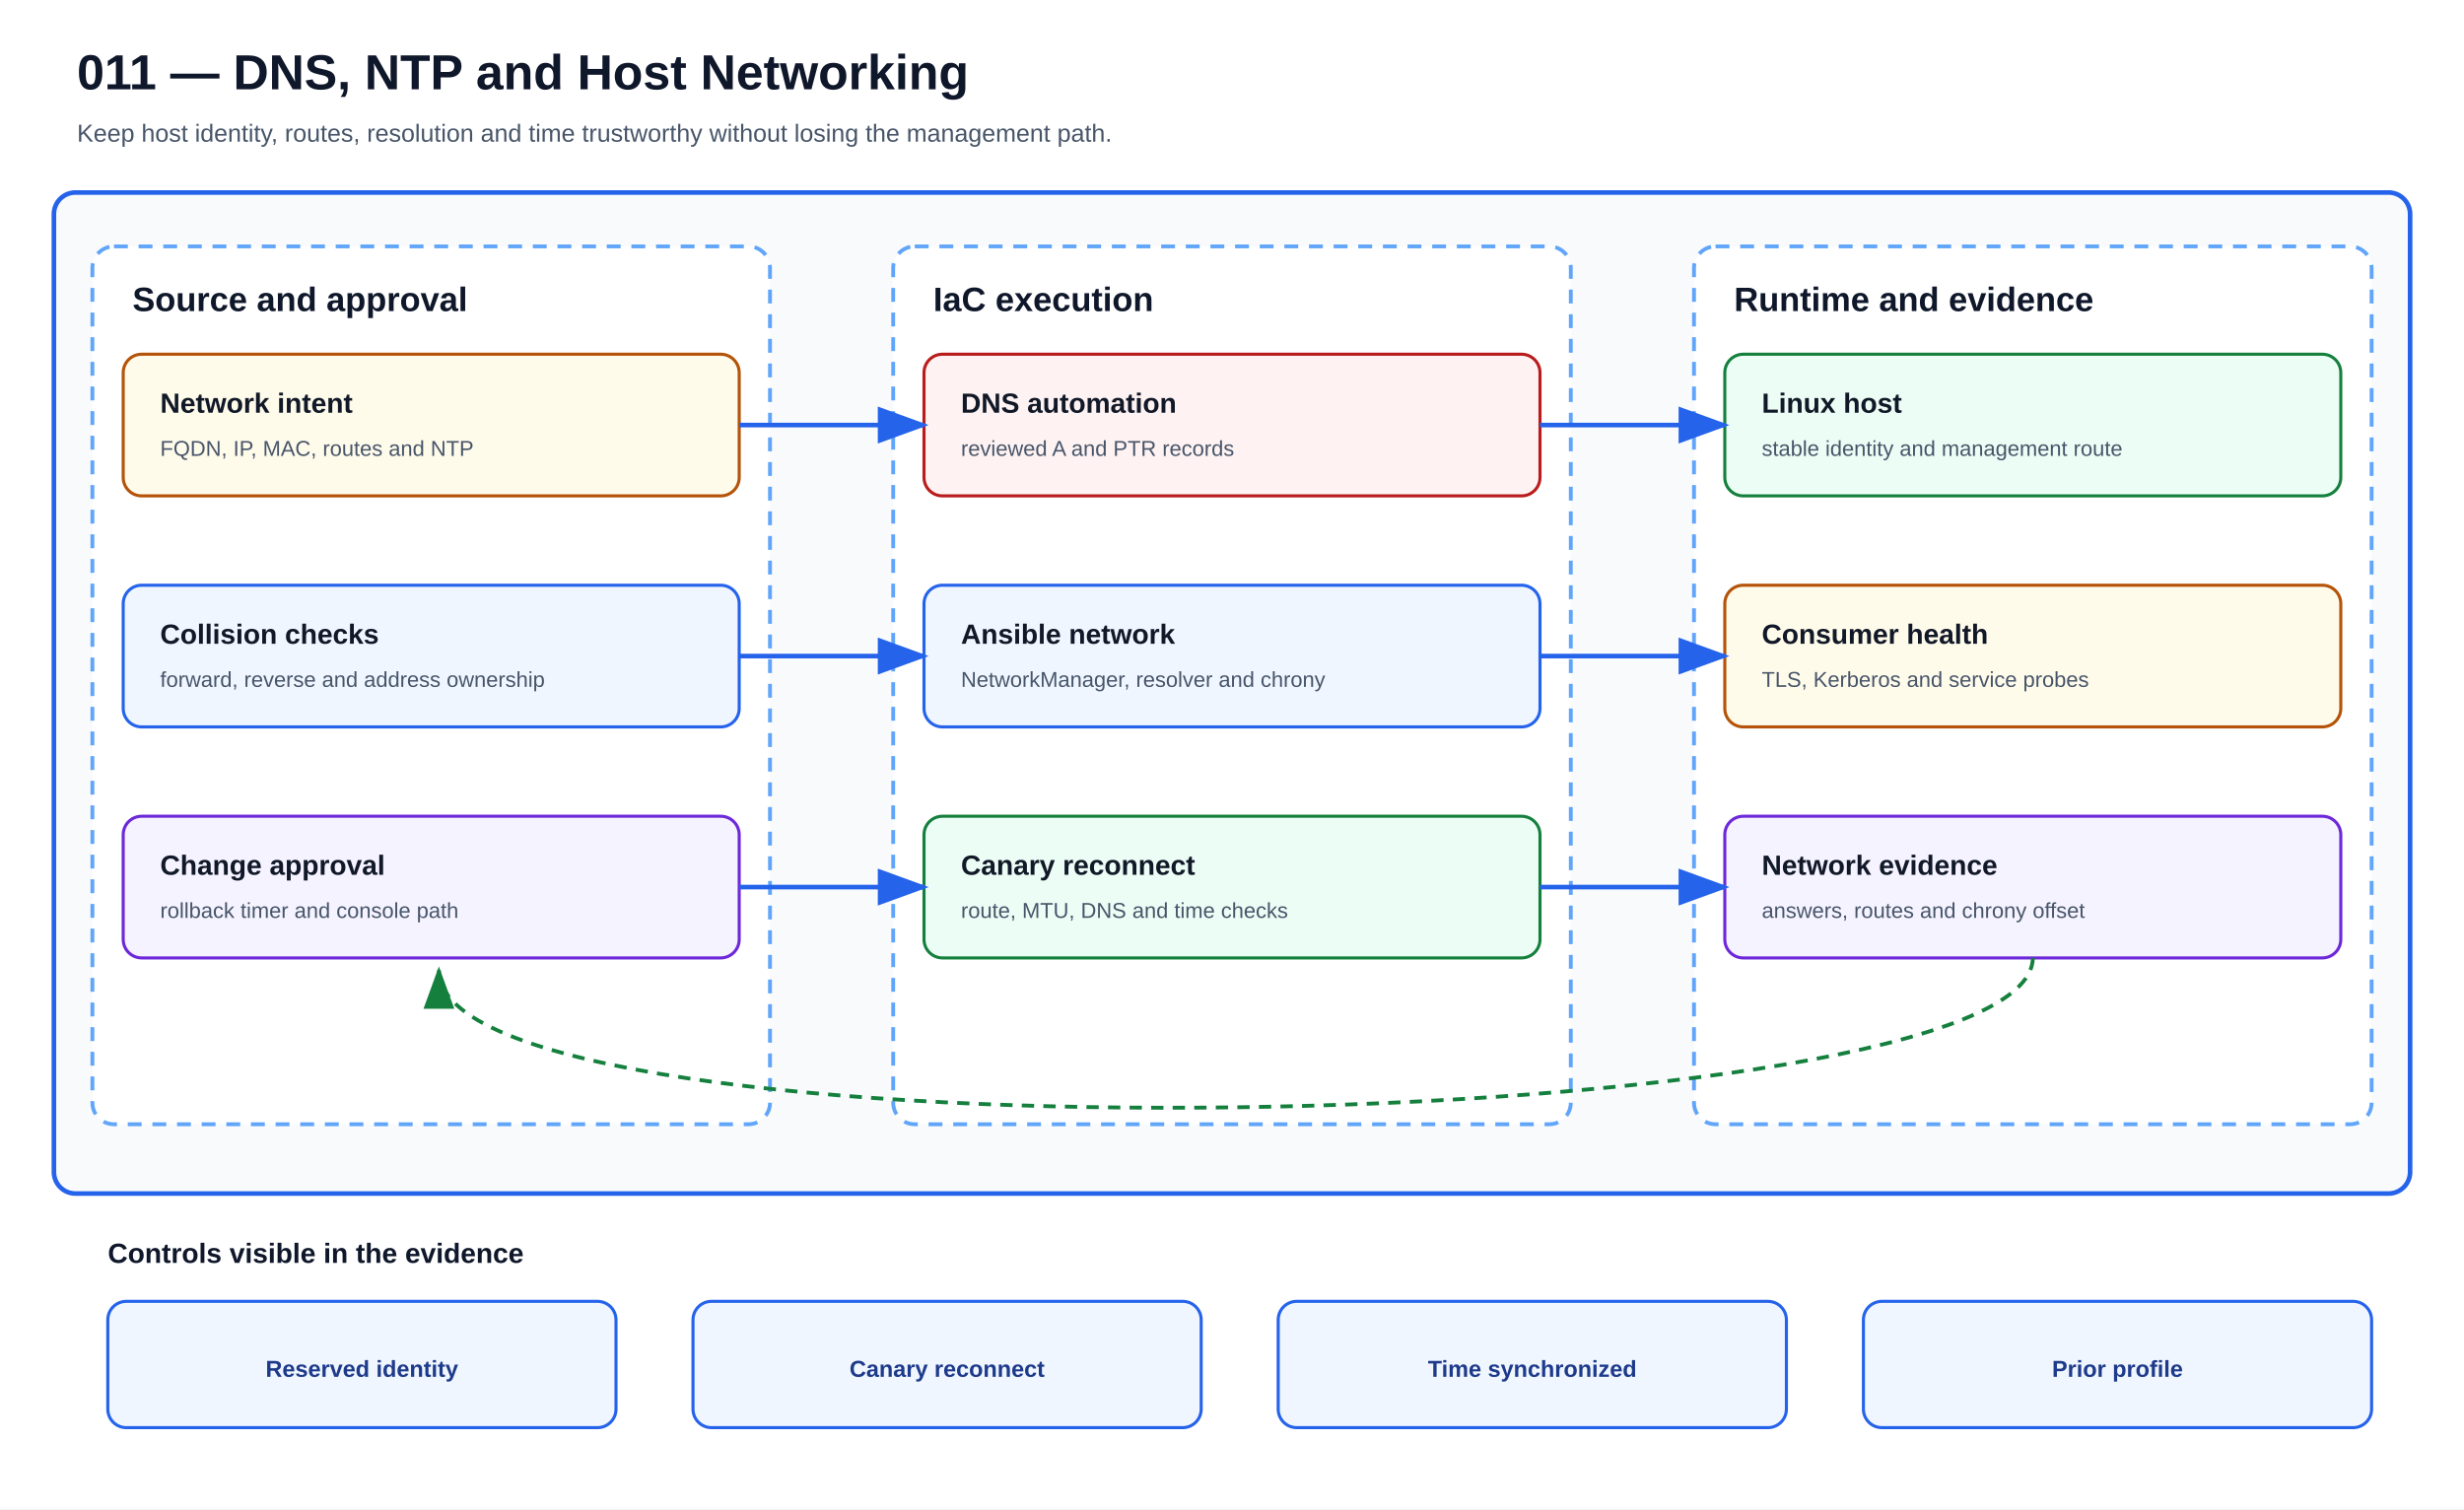
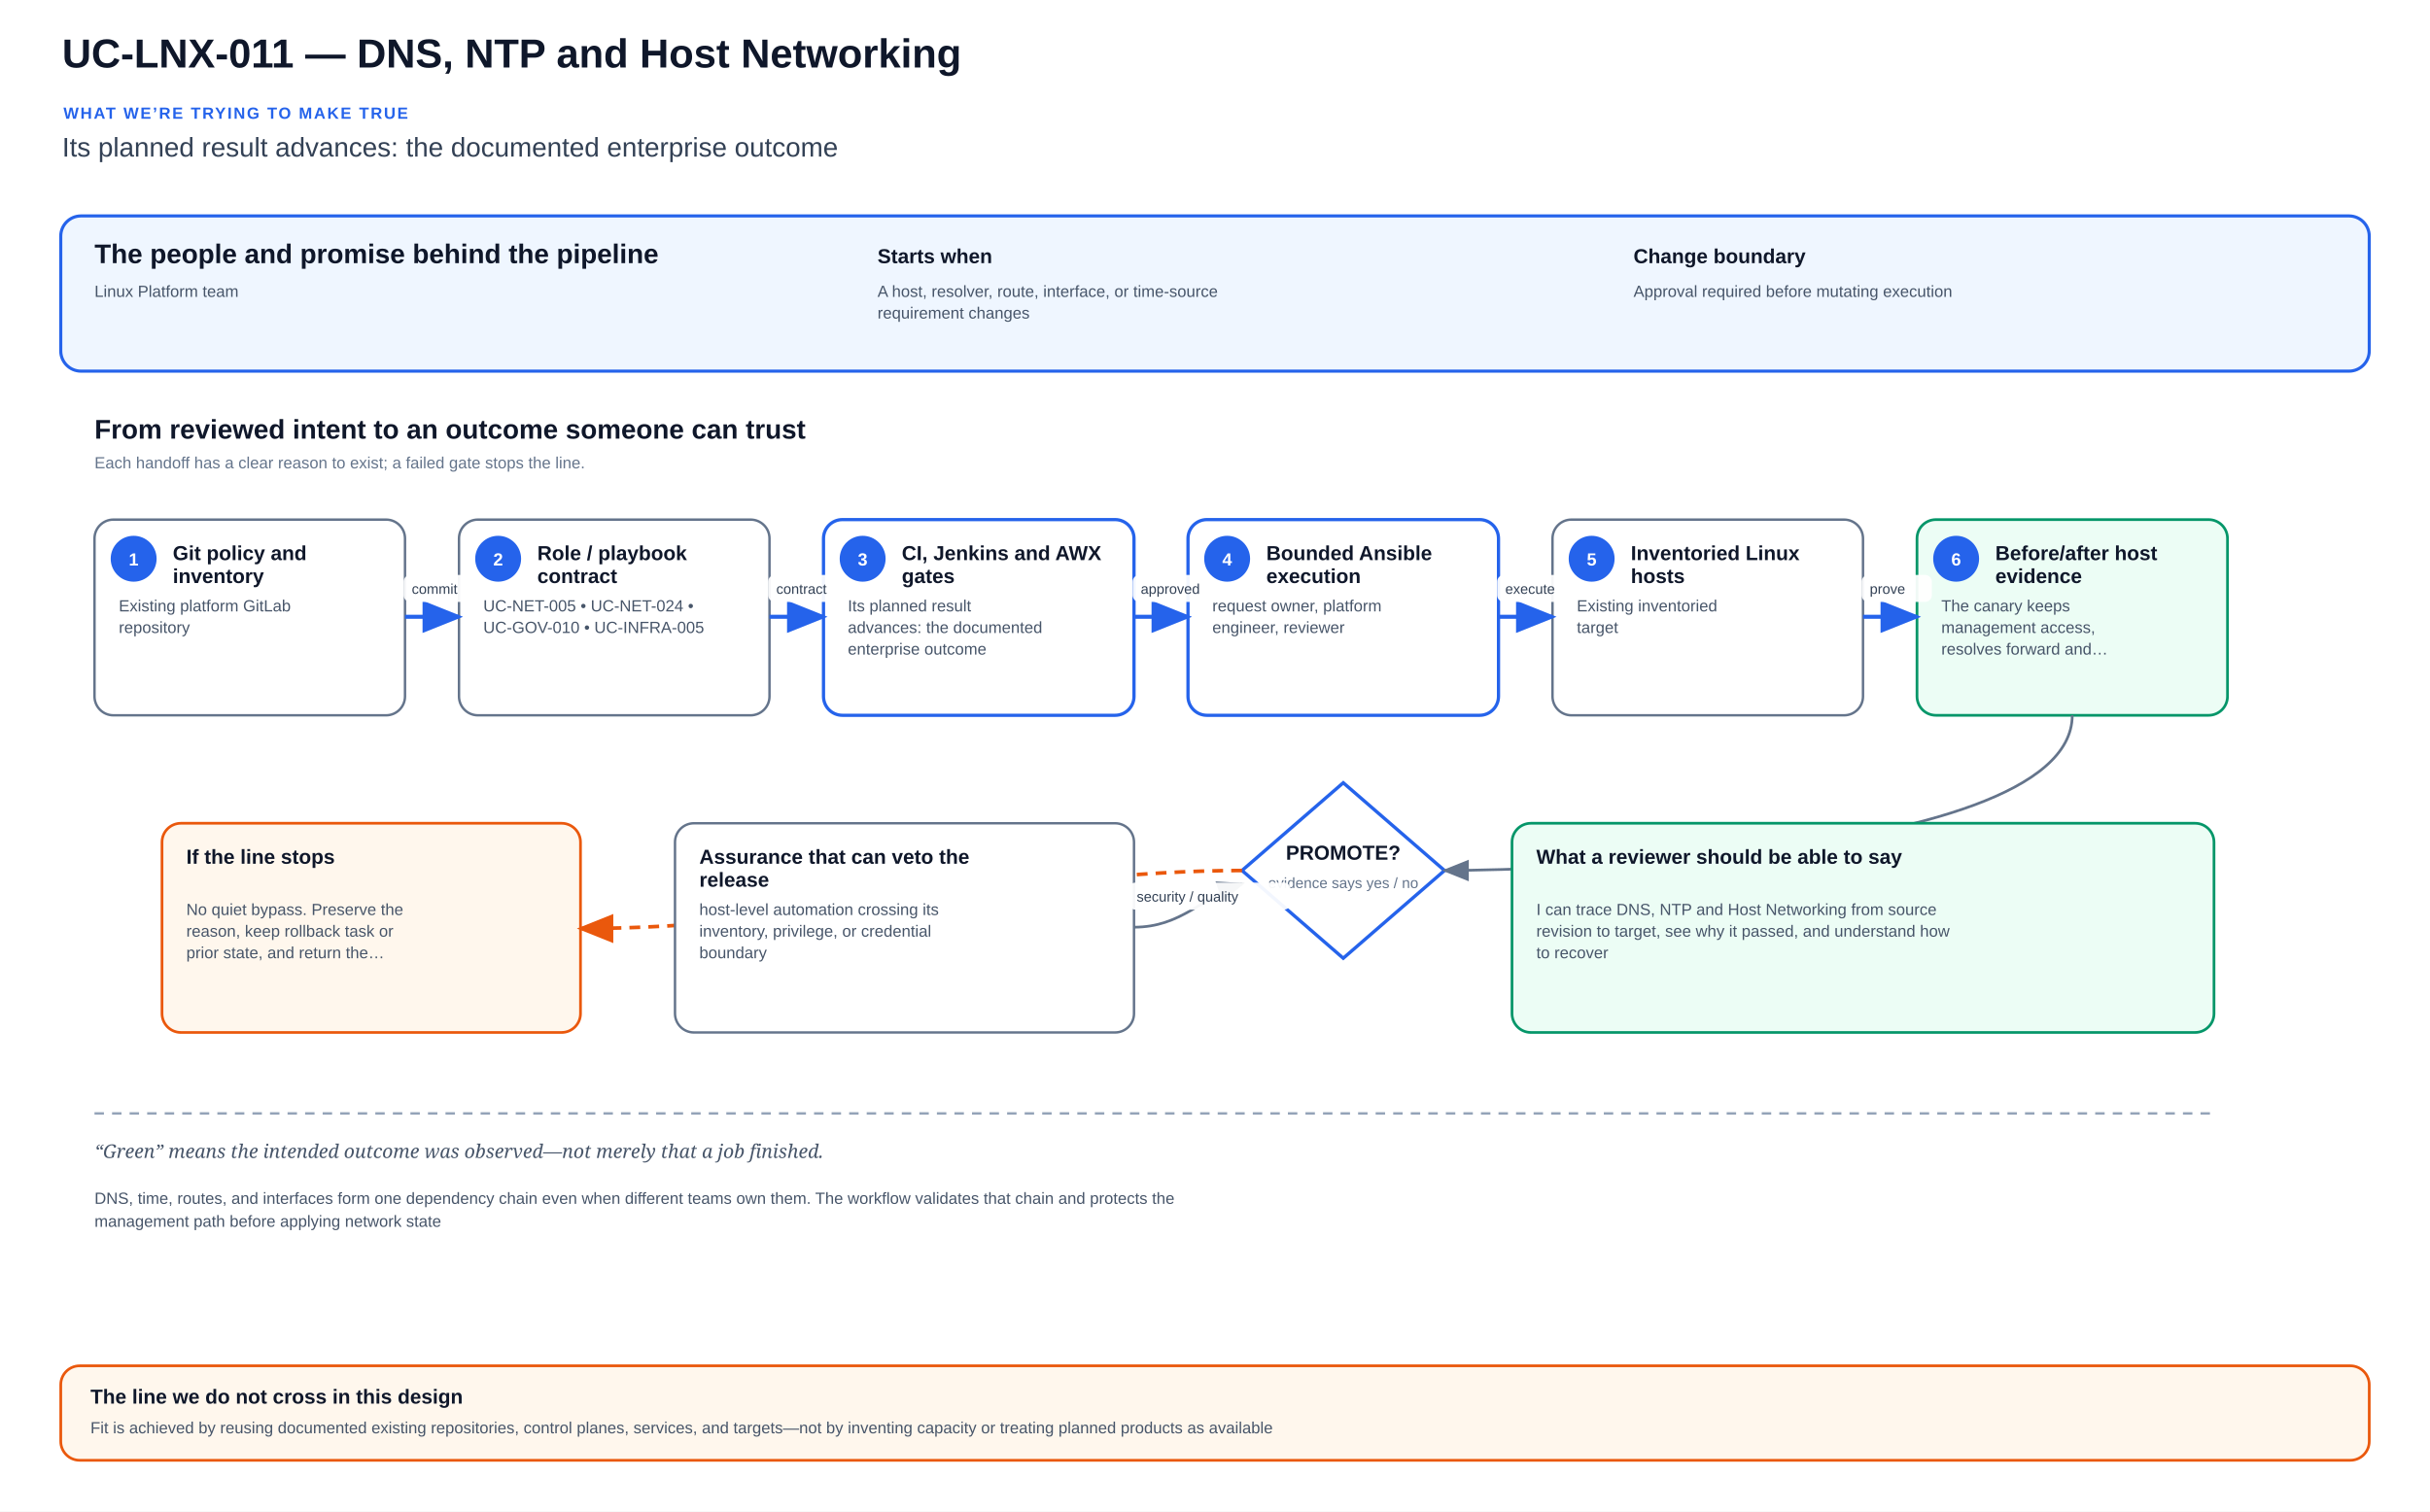
- <svg xmlns="http://www.w3.org/2000/svg" width="1600" height="980" viewBox="0 0 1600 980" role="img" aria-labelledby="title desc">
+ <svg xmlns="http://www.w3.org/2000/svg" width="1800" height="1120" viewBox="0 0 1800 1120" role="img" aria-labelledby="title desc" data-use-case="UC-LNX-011" data-archetype="delivery-pipeline">
  <defs>
    <style>
- .bg{fill:#ffffff}.frame{fill:#f8fafc;stroke:#2563eb;stroke-width:3}.zone{fill:#ffffff;stroke:#60a5fa;stroke-width:2.5;stroke-dasharray:9 7}.title{font:700 32px Arial,sans-serif;fill:#0f172a}.subtitle{font:16px Arial,sans-serif;fill:#475569}.zoneTitle{font:700 22px Arial,sans-serif;fill:#0f172a}.boxTitle{font:700 18px Arial,sans-serif;fill:#111827}.boxSub{font:14px Arial,sans-serif;fill:#475569}.amber{fill:#fffbeb;stroke:#b45309;stroke-width:2}.blue{fill:#eff6ff;stroke:#2563eb;stroke-width:2}.purple{fill:#f5f3ff;stroke:#6d28d9;stroke-width:2}.red{fill:#fef2f2;stroke:#b91c1c;stroke-width:2}.green{fill:#ecfdf5;stroke:#15803d;stroke-width:2}.flow{stroke:#2563eb;stroke-width:3;fill:none;marker-end:url(#arrow)}.feedback{stroke:#15803d;stroke-width:2.5;stroke-dasharray:8 6;fill:none;marker-end:url(#greenArrow)}.controlTitle{font:700 18px Arial,sans-serif;fill:#0f172a}.control{font:700 15px Arial,sans-serif;fill:#1e3a8a}
+ .bg{fill:#fff}.panel{fill:#f8fafc;stroke:#cbd5e1;stroke-width:2}.accentPanel{fill:#eff6ff;stroke:#2563eb;stroke-width:2.3}.card{fill:#fff;stroke:#64748b;stroke-width:1.8}.accentCard{fill:#fff;stroke:#2563eb;stroke-width:2.4}.goodCard{fill:#ecfdf5;stroke:#059669;stroke-width:2}.warnCard{fill:#fff7ed;stroke:#ea580c;stroke-width:2}.darkCard{fill:#0f172a;stroke:#0f172a;stroke-width:2}.mainTitle{font:700 30px Arial,sans-serif;fill:#0f172a}.kicker{font:700 12px Arial,sans-serif;fill:#2563eb;letter-spacing:1.2px}.quote{font:20px Arial,sans-serif;fill:#334155}.section{font:700 20px Arial,sans-serif;fill:#0f172a}.sectionSub{font:12px Arial,sans-serif;fill:#64748b}.cardTitle{font:700 15px Arial,sans-serif;fill:#0f172a}.body{font:12px Arial,sans-serif;fill:#475569}.inverseTitle{font:700 15px Arial,sans-serif;fill:#fff}.inverseBody{font:12px Arial,sans-serif;fill:#e2e8f0}.badge{fill:#2563eb}.badgeText{font:700 13px Arial,sans-serif;fill:#fff}.arrow{stroke:#2563eb;stroke-width:3;fill:none;marker-end:url(#arrow)}.thinArrow{stroke:#64748b;stroke-width:2;fill:none;marker-end:url(#grayArrow)}.feedback{stroke:#ea580c;stroke-width:2.7;stroke-dasharray:8 6;fill:none;marker-end:url(#orangeArrow)}.label{fill:#fff;opacity:.94}.edgeText{font:10.5px Arial,sans-serif;fill:#334155}.lane{fill:none;stroke:#94a3b8;stroke-width:1.8;stroke-dasharray:7 6}.decision{fill:#fff;stroke:#2563eb;stroke-width:2.5}.small{font:11px Arial,sans-serif;fill:#64748b}.note{font:italic 14px Georgia,serif;fill:#475569}.hub{fill:#2563eb;stroke:#2563eb;stroke-width:2}.hubTitle{font:700 18px Arial,sans-serif;fill:#fff}.hubBody{font:12px Arial,sans-serif;fill:#fff}.zone{fill:#eff6ff;stroke:#2563eb;stroke-width:2}.nodeCircle{fill:#fff;stroke:#2563eb;stroke-width:2.3}.nodeTitle{font:700 13px Arial,sans-serif;fill:#0f172a}.nodeBody{font:11px Arial,sans-serif;fill:#475569}
</style>
-     <marker id="arrow" markerWidth="12" markerHeight="12" refX="10" refY="4" orient="auto">
-       <path d="M0,0 L0,8 L11,4 z" fill="#2563eb" />
+     <marker id="arrow" markerWidth="11" markerHeight="11" refX="9" refY="4" orient="auto">
+       <path d="M0 0L0 8L10 4z" fill="#2563eb" />
    </marker>
-     <marker id="greenArrow" markerWidth="12" markerHeight="12" refX="10" refY="4" orient="auto">
-       <path d="M0,0 L0,8 L11,4 z" fill="#15803d" />
+     <marker id="grayArrow" markerWidth="11" markerHeight="11" refX="9" refY="4" orient="auto">
+       <path d="M0 0L0 8L10 4z" fill="#64748b" />
+     </marker>
+     <marker id="orangeArrow" markerWidth="11" markerHeight="11" refX="9" refY="4" orient="auto">
+       <path d="M0 0L0 8L10 4z" fill="#ea580c" />
    </marker>
  </defs>
-   <rect class="bg" width="1600" height="980" />
-   <text class="title" x="50" y="58">011 — DNS, NTP and Host Networking</text>
-   <text class="subtitle" x="50" y="92">Keep host identity, routes, resolution and time trustworthy without losing the management path.</text>
-   <rect class="frame" x="35" y="125" width="1530" height="650" rx="14" />
-   <rect class="zone" x="60" y="160" width="440" height="570" rx="14" />
-   <rect class="zone" x="580" y="160" width="440" height="570" rx="14" />
-   <rect class="zone" x="1100" y="160" width="440" height="570" rx="14" />
-   <text class="zoneTitle" x="86" y="202">Source and approval</text>
-   <text class="zoneTitle" x="606" y="202">IaC execution</text>
-   <text class="zoneTitle" x="1126" y="202">Runtime and evidence</text>
-   <rect class="amber" x="80" y="230" width="400" height="92" rx="12" />
-   <text class="boxTitle" x="104" y="268">Network intent</text>
-   <text class="boxSub" x="104" y="296">FQDN, IP, MAC, routes and NTP</text>
-   <rect class="blue" x="80" y="380" width="400" height="92" rx="12" />
-   <text class="boxTitle" x="104" y="418">Collision checks</text>
-   <text class="boxSub" x="104" y="446">forward, reverse and address ownership</text>
-   <rect class="purple" x="80" y="530" width="400" height="92" rx="12" />
-   <text class="boxTitle" x="104" y="568">Change approval</text>
-   <text class="boxSub" x="104" y="596">rollback timer and console path</text>
-   <rect class="red" x="600" y="230" width="400" height="92" rx="12" />
-   <text class="boxTitle" x="624" y="268">DNS automation</text>
-   <text class="boxSub" x="624" y="296">reviewed A and PTR records</text>
-   <rect class="blue" x="600" y="380" width="400" height="92" rx="12" />
-   <text class="boxTitle" x="624" y="418">Ansible network</text>
-   <text class="boxSub" x="624" y="446">NetworkManager, resolver and chrony</text>
-   <rect class="green" x="600" y="530" width="400" height="92" rx="12" />
-   <text class="boxTitle" x="624" y="568">Canary reconnect</text>
-   <text class="boxSub" x="624" y="596">route, MTU, DNS and time checks</text>
-   <rect class="green" x="1120" y="230" width="400" height="92" rx="12" />
-   <text class="boxTitle" x="1144" y="268">Linux host</text>
-   <text class="boxSub" x="1144" y="296">stable identity and management route</text>
-   <rect class="amber" x="1120" y="380" width="400" height="92" rx="12" />
-   <text class="boxTitle" x="1144" y="418">Consumer health</text>
-   <text class="boxSub" x="1144" y="446">TLS, Kerberos and service probes</text>
-   <rect class="purple" x="1120" y="530" width="400" height="92" rx="12" />
-   <text class="boxTitle" x="1144" y="568">Network evidence</text>
-   <text class="boxSub" x="1144" y="596">answers, routes and chrony offset</text>
-   <path class="flow" d="M480 276 L600 276" />
-   <path class="flow" d="M480 426 L600 426" />
-   <path class="flow" d="M480 576 L600 576" />
-   <path class="flow" d="M1000 276 L1120 276" />
-   <path class="flow" d="M1000 426 L1120 426" />
-   <path class="flow" d="M1000 576 L1120 576" />
-   <path class="feedback" d="M1320 622 C1320 740 285 760 285 630" />
-   <text class="controlTitle" x="70" y="820">Controls visible in the evidence</text>
-   <rect class="blue" x="70" y="845" width="330" height="82" rx="12" />
-   <text class="control" x="235" y="894" text-anchor="middle">Reserved identity</text>
-   <rect class="blue" x="450" y="845" width="330" height="82" rx="12" />
-   <text class="control" x="615" y="894" text-anchor="middle">Canary reconnect</text>
-   <rect class="blue" x="830" y="845" width="330" height="82" rx="12" />
-   <text class="control" x="995" y="894" text-anchor="middle">Time synchronized</text>
-   <rect class="blue" x="1210" y="845" width="330" height="82" rx="12" />
-   <text class="control" x="1375" y="894" text-anchor="middle">Prior profile</text>
+   <rect class="bg" width="1800" height="1120" />
+   <text class="mainTitle" x="46" y="50">
+     <tspan x="46" dy="0">UC-LNX-011 — DNS, NTP and Host Networking</tspan>
+   </text>
+   <text class="kicker" x="47" y="88">WHAT WE’RE TRYING TO MAKE TRUE</text>
+   <text class="quote" x="46" y="116" text-anchor="start">
+     <tspan x="46" dy="0">Its planned result advances: the documented enterprise outcome</tspan>
+   </text>
+   <rect class="accentPanel" x="45" y="160" width="1710" height="115" rx="15" />
+   <text class="section" x="70" y="195">The people and promise behind the pipeline</text>
+   <text class="body" x="70" y="220" text-anchor="start">
+     <tspan x="70" dy="0">Linux Platform team</tspan>
+   </text>
+   <text class="cardTitle" x="650" y="195" text-anchor="start">
+     <tspan x="650" dy="0">Starts when</tspan>
+   </text>
+   <text class="body" x="650" y="220" text-anchor="start">
+     <tspan x="650" dy="0">A host, resolver, route, interface, or time-source</tspan>
+     <tspan x="650" dy="16">requirement changes</tspan>
+   </text>
+   <text class="cardTitle" x="1210" y="195" text-anchor="start">
+     <tspan x="1210" dy="0">Change boundary</tspan>
+   </text>
+   <text class="body" x="1210" y="220" text-anchor="start">
+     <tspan x="1210" dy="0">Approval required before mutating execution</tspan>
+   </text>
+   <text class="section" x="70" y="325">From reviewed intent to an outcome someone can trust</text>
+   <text class="sectionSub" x="70" y="347">Each handoff has a clear reason to exist; a failed gate stops the line.</text>
+   <rect class="card" x="70" y="385" width="230" height="145" rx="14" />
+   <circle class="badge" cx="99" cy="414" r="17" />
+   <text class="badgeText" x="99" y="419" text-anchor="middle">1</text>
+   <text class="cardTitle" x="128" y="415" text-anchor="start">
+     <tspan x="128" dy="0">Git policy and</tspan>
+     <tspan x="128" dy="17">inventory</tspan>
+   </text>
+   <text class="body" x="88" y="453" text-anchor="start">
+     <tspan x="88" dy="0">Existing platform GitLab</tspan>
+     <tspan x="88" dy="16">repository</tspan>
+   </text>
+   <rect class="card" x="340" y="385" width="230" height="145" rx="14" />
+   <circle class="badge" cx="369" cy="414" r="17" />
+   <text class="badgeText" x="369" y="419" text-anchor="middle">2</text>
+   <text class="cardTitle" x="398" y="415" text-anchor="start">
+     <tspan x="398" dy="0">Role / playbook</tspan>
+     <tspan x="398" dy="17">contract</tspan>
+   </text>
+   <text class="body" x="358" y="453" text-anchor="start">
+     <tspan x="358" dy="0">UC-NET-005 • UC-NET-024 •</tspan>
+     <tspan x="358" dy="16">UC-GOV-010 • UC-INFRA-005</tspan>
+   </text>
+   <rect class="accentCard" x="610" y="385" width="230" height="145" rx="14" />
+   <circle class="badge" cx="639" cy="414" r="17" />
+   <text class="badgeText" x="639" y="419" text-anchor="middle">3</text>
+   <text class="cardTitle" x="668" y="415" text-anchor="start">
+     <tspan x="668" dy="0">CI, Jenkins and AWX</tspan>
+     <tspan x="668" dy="17">gates</tspan>
+   </text>
+   <text class="body" x="628" y="453" text-anchor="start">
+     <tspan x="628" dy="0">Its planned result</tspan>
+     <tspan x="628" dy="16">advances: the documented</tspan>
+     <tspan x="628" dy="16">enterprise outcome</tspan>
+   </text>
+   <rect class="accentCard" x="880" y="385" width="230" height="145" rx="14" />
+   <circle class="badge" cx="909" cy="414" r="17" />
+   <text class="badgeText" x="909" y="419" text-anchor="middle">4</text>
+   <text class="cardTitle" x="938" y="415" text-anchor="start">
+     <tspan x="938" dy="0">Bounded Ansible</tspan>
+     <tspan x="938" dy="17">execution</tspan>
+   </text>
+   <text class="body" x="898" y="453" text-anchor="start">
+     <tspan x="898" dy="0">request owner, platform</tspan>
+     <tspan x="898" dy="16">engineer, reviewer</tspan>
+   </text>
+   <rect class="card" x="1150" y="385" width="230" height="145" rx="14" />
+   <circle class="badge" cx="1179" cy="414" r="17" />
+   <text class="badgeText" x="1179" y="419" text-anchor="middle">5</text>
+   <text class="cardTitle" x="1208" y="415" text-anchor="start">
+     <tspan x="1208" dy="0">Inventoried Linux</tspan>
+     <tspan x="1208" dy="17">hosts</tspan>
+   </text>
+   <text class="body" x="1168" y="453" text-anchor="start">
+     <tspan x="1168" dy="0">Existing inventoried</tspan>
+     <tspan x="1168" dy="16">target</tspan>
+   </text>
+   <rect class="goodCard" x="1420" y="385" width="230" height="145" rx="14" />
+   <circle class="badge" cx="1449" cy="414" r="17" />
+   <text class="badgeText" x="1449" y="419" text-anchor="middle">6</text>
+   <text class="cardTitle" x="1478" y="415" text-anchor="start">
+     <tspan x="1478" dy="0">Before/after host</tspan>
+     <tspan x="1478" dy="17">evidence</tspan>
+   </text>
+   <text class="body" x="1438" y="453" text-anchor="start">
+     <tspan x="1438" dy="0">The canary keeps</tspan>
+     <tspan x="1438" dy="16">management access,</tspan>
+     <tspan x="1438" dy="16">resolves forward and…</tspan>
+   </text>
+   <path class="arrow" d="M300 457 L340 457" />
+   <rect class="label" x="299" y="426" width="52" height="20" rx="5" />
+   <text class="edgeText" x="305" y="440">commit</text>
+   <path class="arrow" d="M570 457 L610 457" />
+   <rect class="label" x="569" y="426" width="60" height="20" rx="5" />
+   <text class="edgeText" x="575" y="440">contract</text>
+   <path class="arrow" d="M840 457 L880 457" />
+   <rect class="label" x="839" y="426" width="60" height="20" rx="5" />
+   <text class="edgeText" x="845" y="440">approved</text>
+   <path class="arrow" d="M1110 457 L1150 457" />
+   <rect class="label" x="1109" y="426" width="54" height="20" rx="5" />
+   <text class="edgeText" x="1115" y="440">execute</text>
+   <path class="arrow" d="M1380 457 L1420 457" />
+   <rect class="label" x="1379" y="426" width="52" height="20" rx="5" />
+   <text class="edgeText" x="1385" y="440">prove</text>
+   <polygon class="decision" points="995,580 1070,645 995,710 920,645" />
+   <text class="cardTitle" x="995" y="637" text-anchor="middle">PROMOTE?</text>
+   <text class="small" x="995" y="658" text-anchor="middle">evidence says yes / no</text>
+   <path class="thinArrow" d="M1535 530 C1535 645 1070 645 1070 645" />
+   <rect class="label" x="1374" y="614" width="60" height="20" rx="5" />
+   <text class="edgeText" x="1380" y="628">evidence</text>
+   <rect class="warnCard" x="120" y="610" width="310" height="155" rx="14" />
+   <text class="cardTitle" x="138" y="640" text-anchor="start">
+     <tspan x="138" dy="0">If the line stops</tspan>
+   </text>
+   <text class="body" x="138" y="678" text-anchor="start">
+     <tspan x="138" dy="0">No quiet bypass. Preserve the</tspan>
+     <tspan x="138" dy="16">reason, keep rollback task or</tspan>
+     <tspan x="138" dy="16">prior state, and return the…</tspan>
+   </text>
+   <path class="feedback" d="M920 645 C760 645 600 688 430 688" />
+   <rect class="label" x="729" y="656" width="52" height="20" rx="5" />
+   <text class="edgeText" x="735" y="670">block</text>
+   <rect class="card" x="500" y="610" width="340" height="155" rx="14" />
+   <text class="cardTitle" x="518" y="640" text-anchor="start">
+     <tspan x="518" dy="0">Assurance that can veto the</tspan>
+     <tspan x="518" dy="17">release</tspan>
+   </text>
+   <text class="body" x="518" y="678" text-anchor="start">
+     <tspan x="518" dy="0">host-level automation crossing its</tspan>
+     <tspan x="518" dy="16">inventory, privilege, or credential</tspan>
+     <tspan x="518" dy="16">boundary</tspan>
+   </text>
+   <path class="thinArrow" d="M840 687 C875 687 890 665 920 655" />
+   <rect class="label" x="836" y="654" width="120" height="20" rx="5" />
+   <text class="edgeText" x="842" y="668">security / quality</text>
+   <rect class="goodCard" x="1120" y="610" width="520" height="155" rx="14" />
+   <text class="cardTitle" x="1138" y="640" text-anchor="start">
+     <tspan x="1138" dy="0">What a reviewer should be able to say</tspan>
+   </text>
+   <text class="body" x="1138" y="678" text-anchor="start">
+     <tspan x="1138" dy="0">I can trace DNS, NTP and Host Networking from source</tspan>
+     <tspan x="1138" dy="16">revision to target, see why it passed, and understand how</tspan>
+     <tspan x="1138" dy="16">to recover</tspan>
+   </text>
+   <path class="lane" d="M70 825 H1640" />
+   <text class="note" x="70" y="858">“Green” means the intended outcome was observed—not merely that a job finished.</text>
+   <text class="body" x="70" y="892" text-anchor="start">
+     <tspan x="70" dy="0">DNS, time, routes, and interfaces form one dependency chain even when different teams own them. The workflow validates that chain and protects the</tspan>
+     <tspan x="70" dy="17">management path before applying network state</tspan>
+   </text>
+   <rect class="warnCard" x="45" y="1012" width="1710" height="70" rx="14" />
+   <text class="cardTitle" x="67" y="1040">The line we do not cross in this design</text>
+   <text class="body" x="67" y="1062" text-anchor="start">
+     <tspan x="67" dy="0">Fit is achieved by reusing documented existing repositories, control planes, services, and targets—not by inventing capacity or treating planned products as available</tspan>
+   </text>
</svg>
